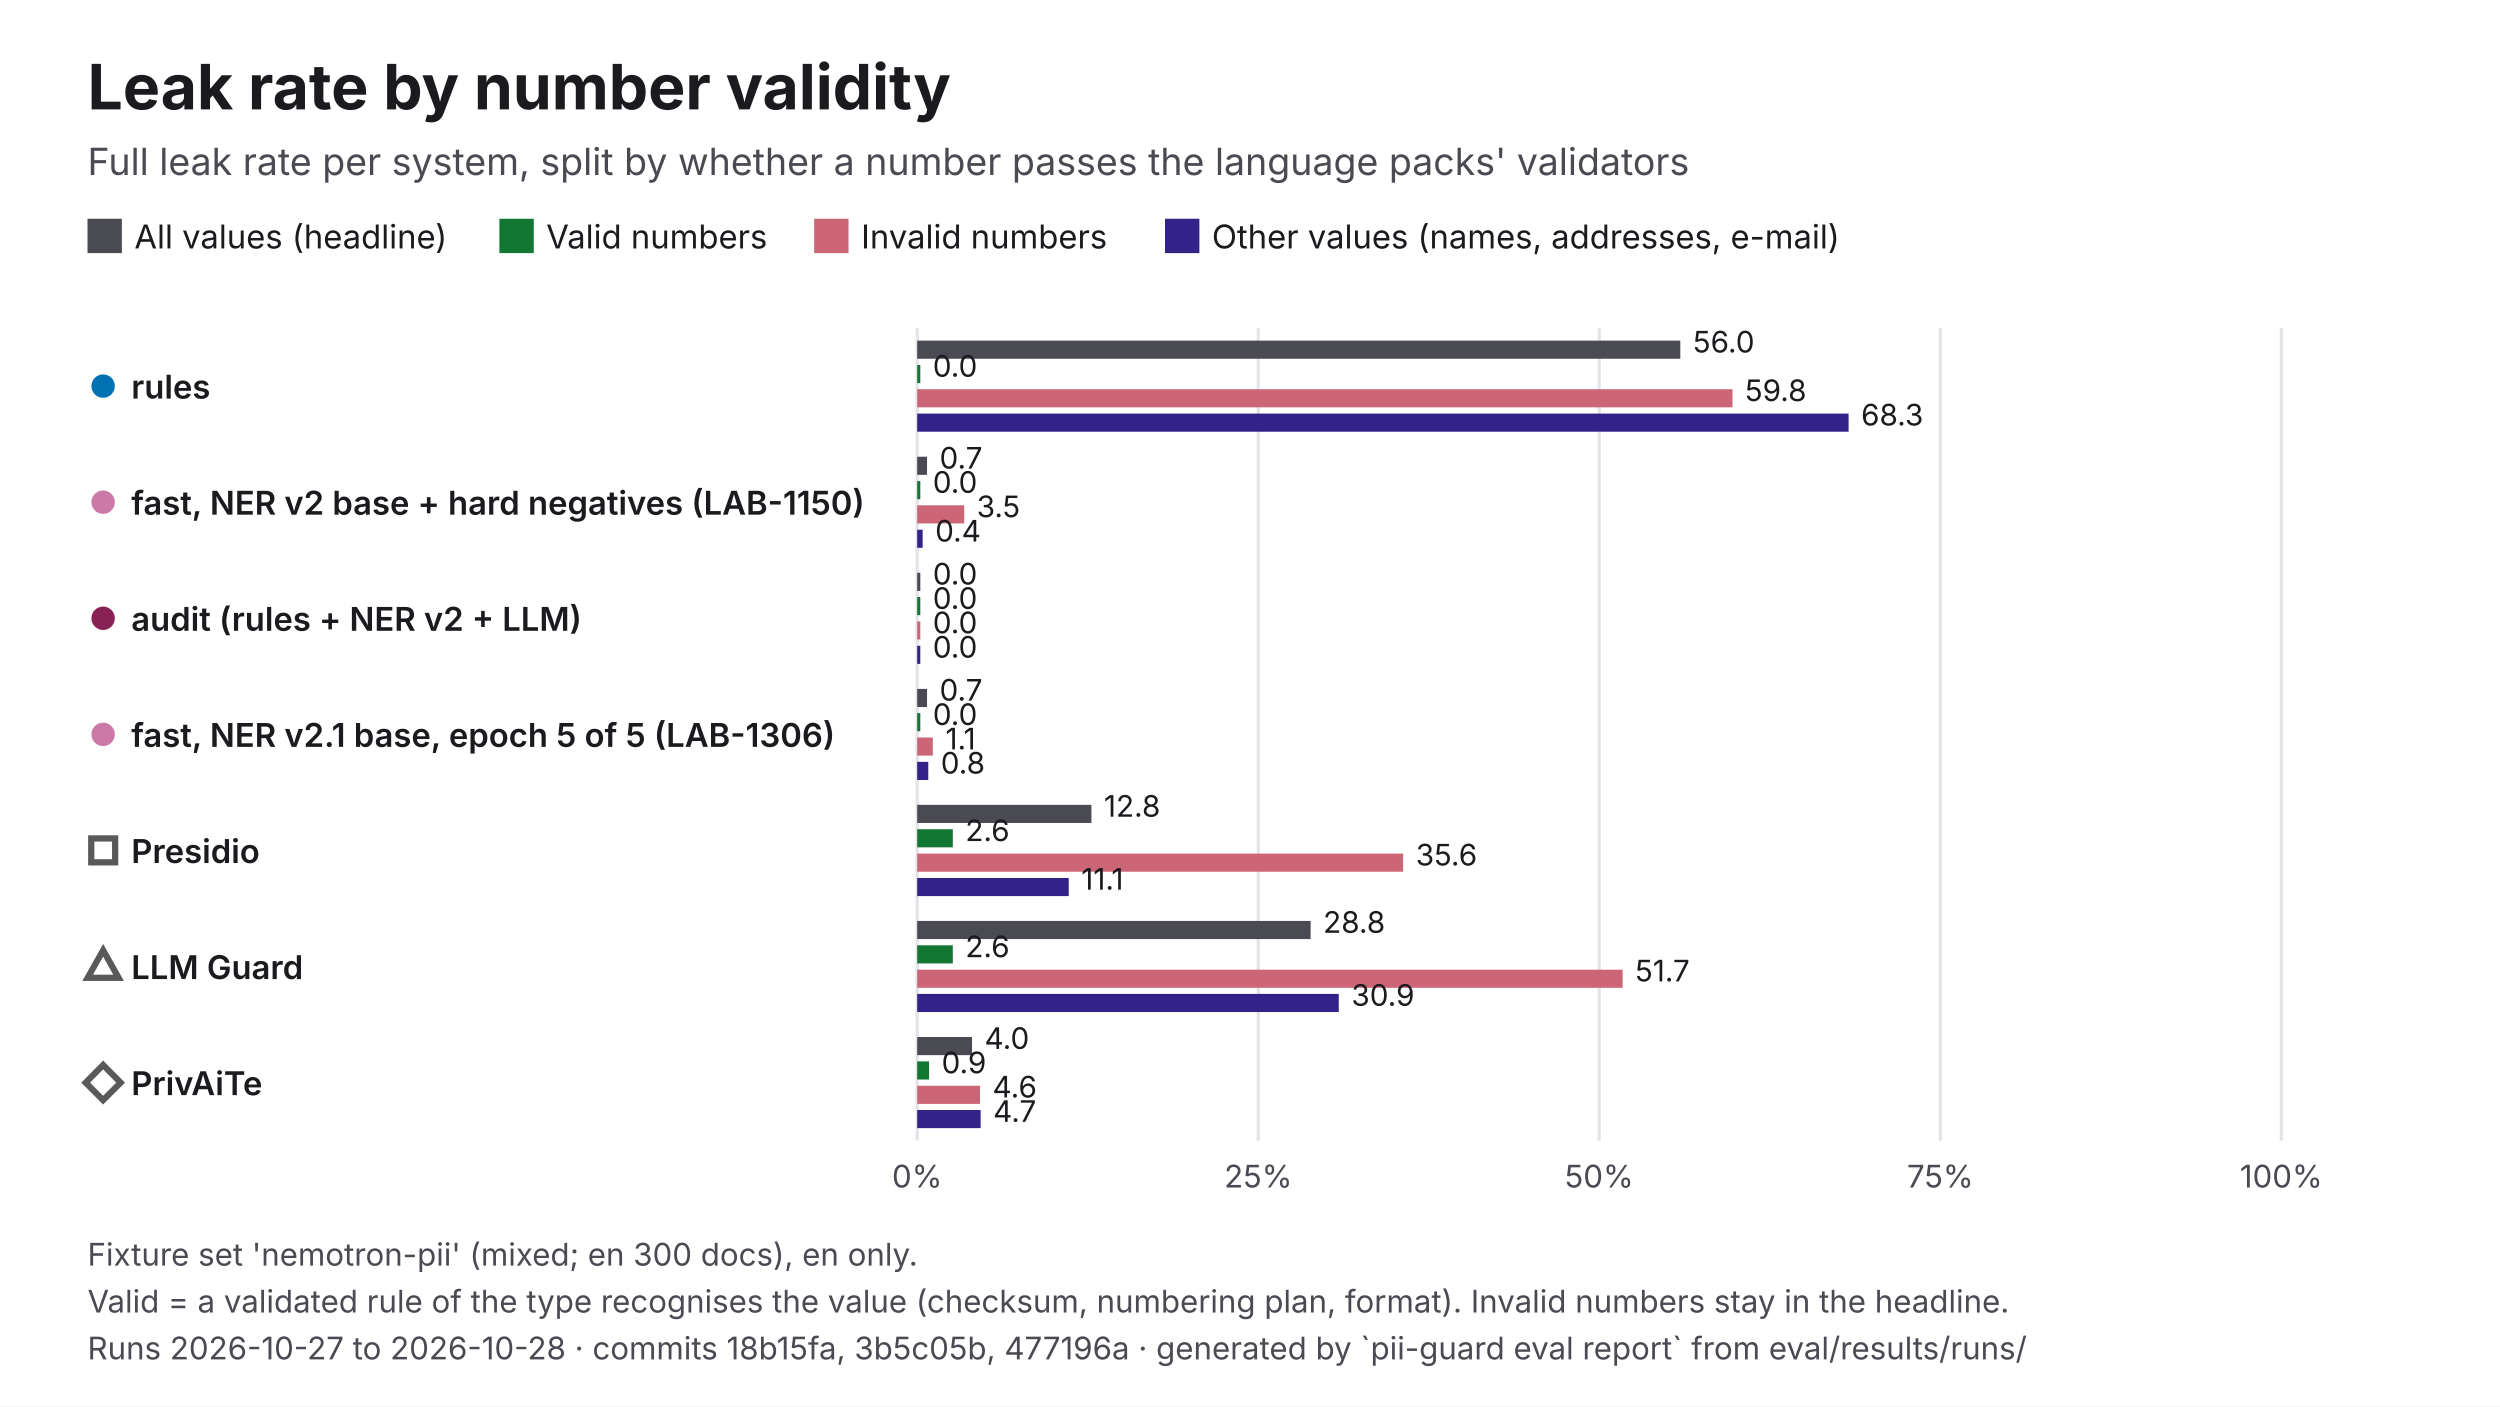
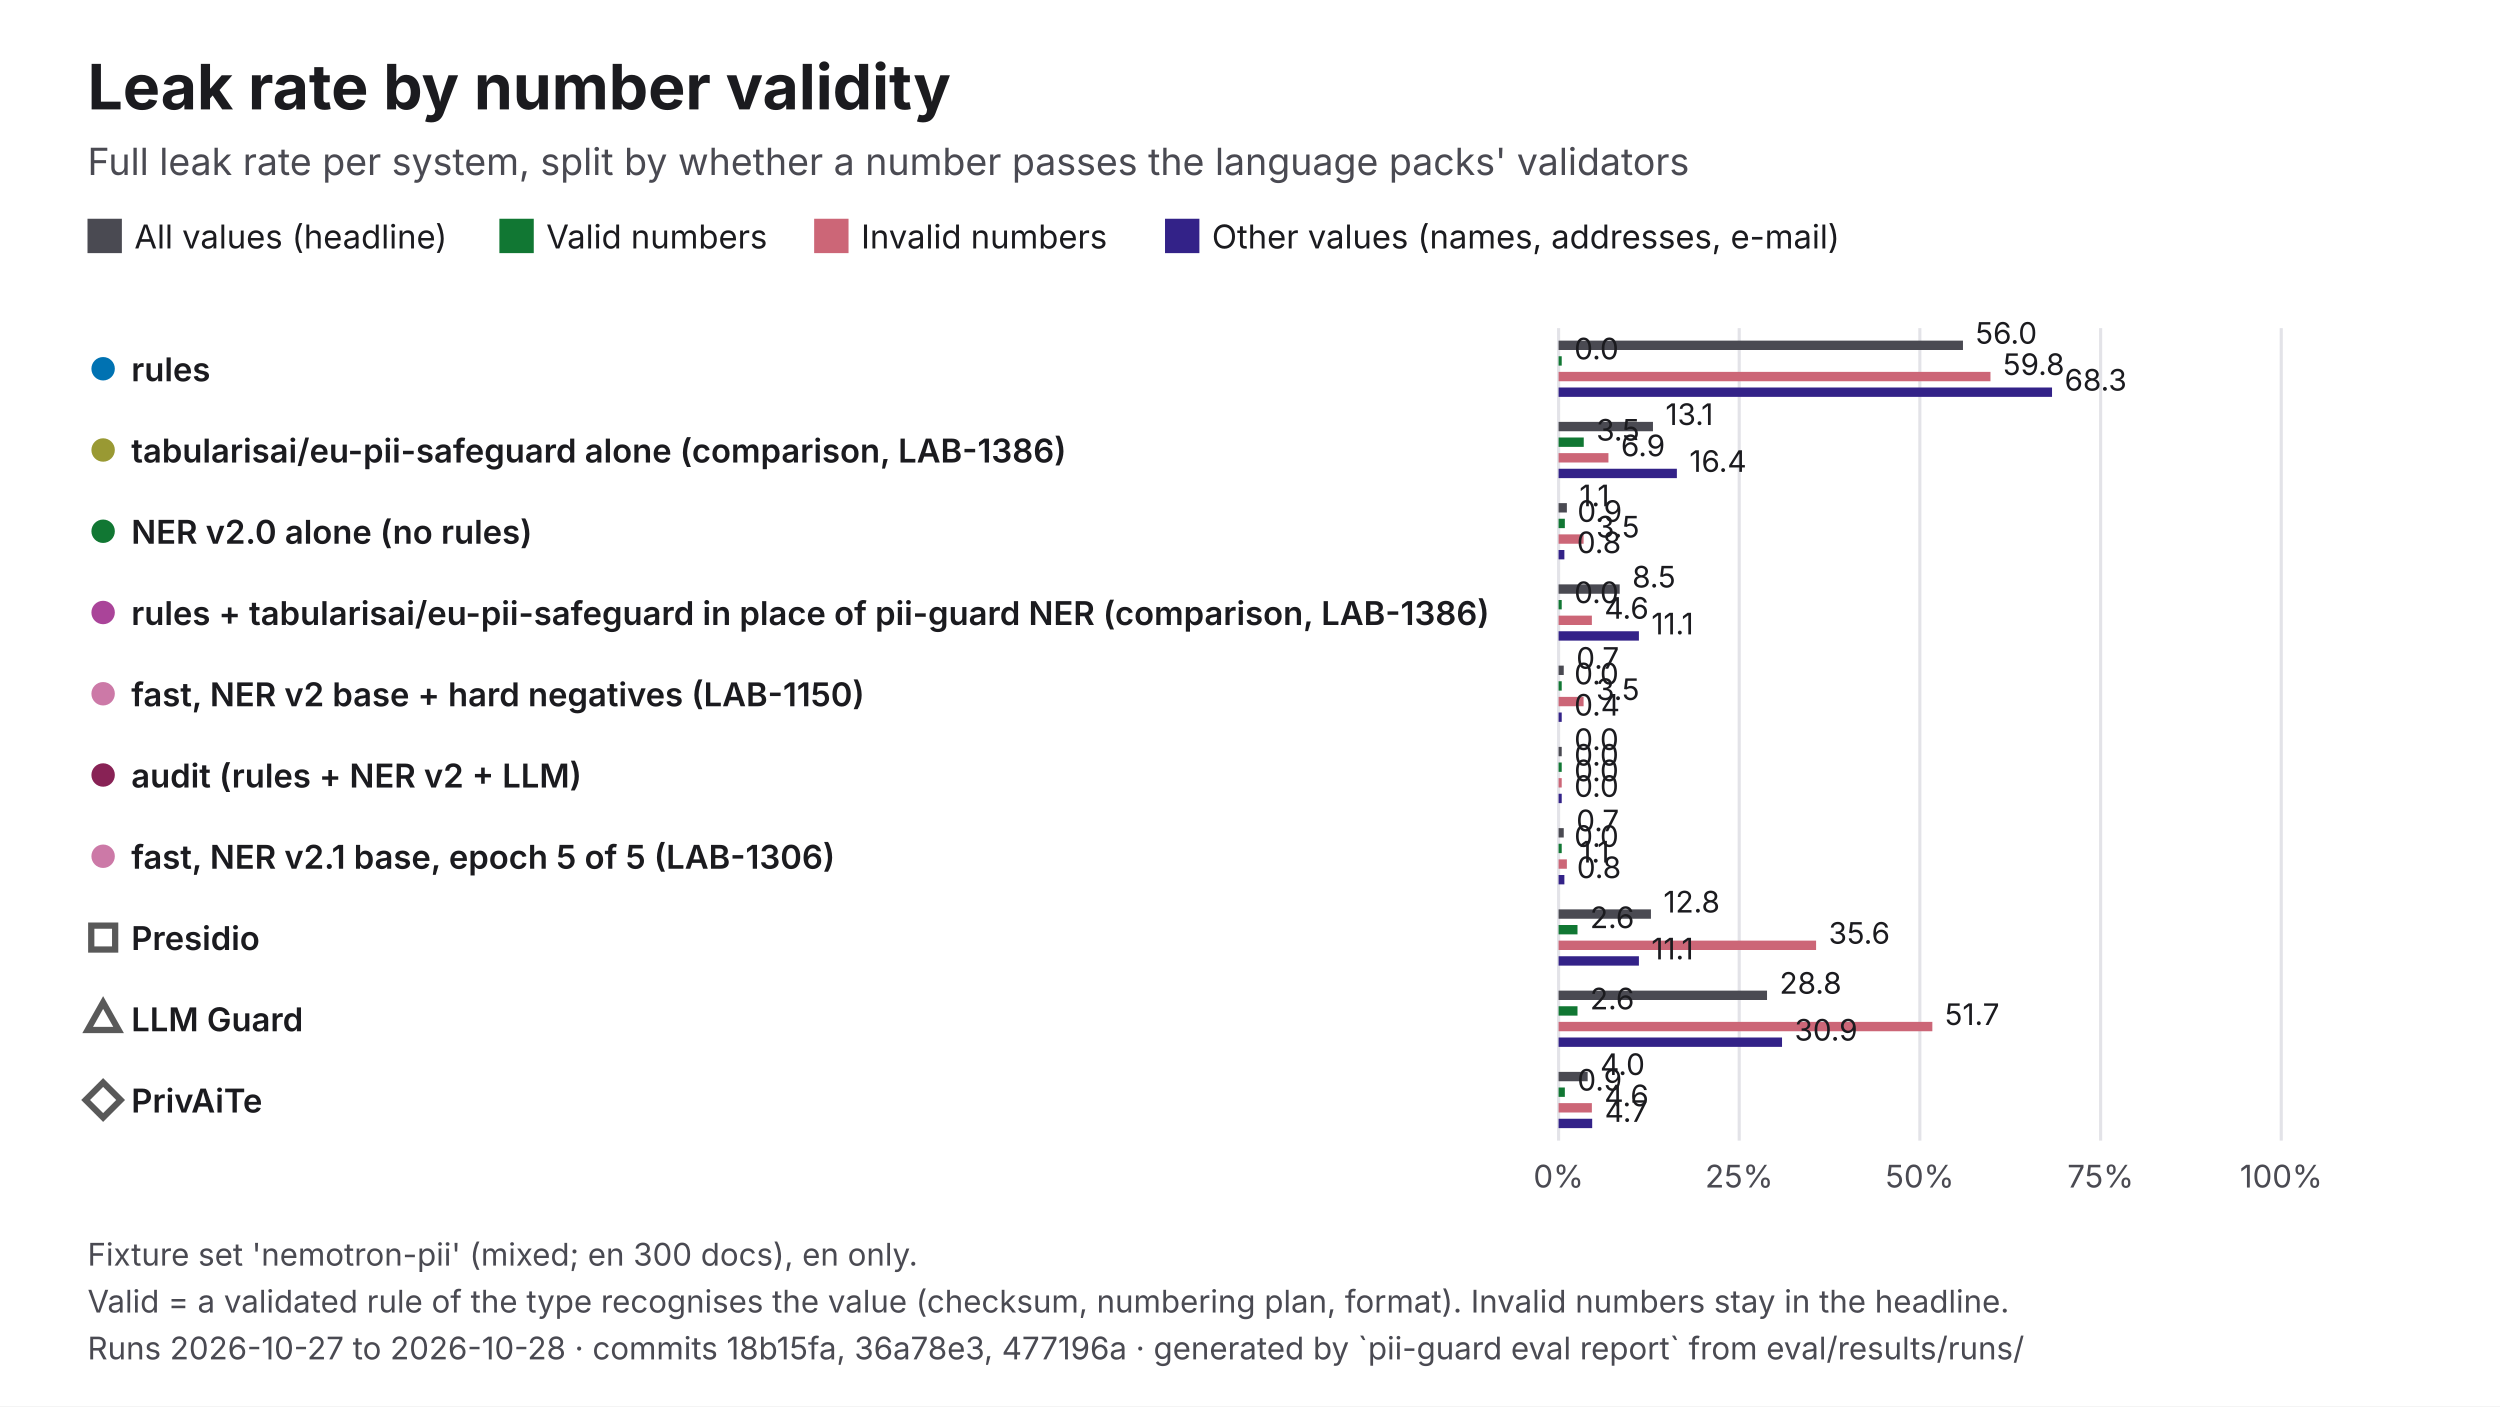
<svg xmlns="http://www.w3.org/2000/svg" viewBox="0 0 1600 900" width="1600" height="900" role="img" aria-labelledby="t d" font-family="Inter, 'Helvetica Neue', Helvetica, Arial, sans-serif">
  <rect width="1600" height="900" fill="#FFFFFF" />
  <text x="56" y="70" font-size="40" fill="#1B1B1F" font-weight="700">Leak rate by number validity</text>
  <text x="56" y="112" font-size="24" fill="#4A4A52">Full leak rate per system, split by whether a number passes the language packs' validators</text>
  <rect x="56" y="140" width="22" height="22" fill="#4A4A52" />
  <text x="86" y="159" font-size="21" fill="#1B1B1F">All values (headline)</text>
  <rect x="319.61" y="140" width="22" height="22" fill="#117733" />
  <text x="349.6" y="159" font-size="21" fill="#1B1B1F">Valid numbers</text>
  <rect x="521.06" y="140" width="22" height="22" fill="#CC6677" />
  <text x="551.1" y="159" font-size="21" fill="#1B1B1F">Invalid numbers</text>
  <rect x="745.61" y="140" width="22" height="22" fill="#332288" />
  <text x="775.6" y="159" font-size="21" fill="#1B1B1F">Other values (names, addresses, e-mail)</text>
-   <line x1="587" y1="210" x2="587" y2="730" stroke="#E3E3E8" stroke-width="2" />
-   <text x="587" y="760" font-size="20" fill="#4A4A52" text-anchor="middle">0%</text>
-   <line x1="805.3" y1="210" x2="805.3" y2="730" stroke="#E3E3E8" stroke-width="2" />
-   <text x="805.3" y="760" font-size="20" fill="#4A4A52" text-anchor="middle">25%</text>
-   <line x1="1023.5" y1="210" x2="1023.5" y2="730" stroke="#E3E3E8" stroke-width="2" />
-   <text x="1023.5" y="760" font-size="20" fill="#4A4A52" text-anchor="middle">50%</text>
-   <line x1="1241.8" y1="210" x2="1241.8" y2="730" stroke="#E3E3E8" stroke-width="2" />
-   <text x="1241.8" y="760" font-size="20" fill="#4A4A52" text-anchor="middle">75%</text>
+   <line x1="997.5" y1="210" x2="997.5" y2="730" stroke="#E3E3E8" stroke-width="2" />
+   <text x="997.5" y="760" font-size="20" fill="#4A4A52" text-anchor="middle">0%</text>
+   <line x1="1113.1" y1="210" x2="1113.1" y2="730" stroke="#E3E3E8" stroke-width="2" />
+   <text x="1113.1" y="760" font-size="20" fill="#4A4A52" text-anchor="middle">25%</text>
+   <line x1="1228.7" y1="210" x2="1228.7" y2="730" stroke="#E3E3E8" stroke-width="2" />
+   <text x="1228.7" y="760" font-size="20" fill="#4A4A52" text-anchor="middle">50%</text>
+   <line x1="1344.4" y1="210" x2="1344.4" y2="730" stroke="#E3E3E8" stroke-width="2" />
+   <text x="1344.4" y="760" font-size="20" fill="#4A4A52" text-anchor="middle">75%</text>
  <line x1="1460" y1="210" x2="1460" y2="730" stroke="#E3E3E8" stroke-width="2" />
  <text x="1460" y="760" font-size="20" fill="#4A4A52" text-anchor="middle">100%</text>
-   <circle cx="66" cy="247.1" r="9" fill="#0072B2" stroke="#FFFFFF" stroke-width="3" />
-   <text x="84" y="255.1" font-size="21" fill="#1B1B1F" font-weight="600">rules</text>
-   <rect x="587" y="218" width="488.4" height="11.6" fill="#4A4A52" />
-   <text x="1083.5" y="225.6" font-size="19" fill="#1B1B1F">56.0</text>
-   <rect x="587" y="233.6" width="2" height="11.6" fill="#117733" />
-   <text x="597" y="241.1" font-size="19" fill="#1B1B1F">0.0</text>
-   <rect x="587" y="249.1" width="521.8" height="11.6" fill="#CC6677" />
-   <text x="1116.8" y="256.7" font-size="19" fill="#1B1B1F">59.8</text>
-   <rect x="587" y="264.7" width="596.1" height="11.6" fill="#332288" />
-   <text x="1191.1" y="272.3" font-size="19" fill="#1B1B1F">68.3</text>
-   <circle cx="66" cy="321.4" r="9" fill="#CC79A7" stroke="#FFFFFF" stroke-width="3" />
-   <text x="84" y="329.4" font-size="21" fill="#1B1B1F" font-weight="600">fast, NER v2 base + hard negatives (LAB-1150)</text>
-   <rect x="587" y="292.3" width="6.3" height="11.6" fill="#4A4A52" />
-   <text x="601.3" y="299.9" font-size="19" fill="#1B1B1F">0.7</text>
-   <rect x="587" y="307.9" width="2" height="11.6" fill="#117733" />
-   <text x="597" y="315.4" font-size="19" fill="#1B1B1F">0.0</text>
-   <rect x="587" y="323.4" width="30.1" height="11.6" fill="#CC6677" />
-   <text x="625.1" y="331" font-size="19" fill="#1B1B1F">3.5</text>
-   <rect x="587" y="339" width="3.5" height="11.6" fill="#332288" />
-   <text x="598.5" y="346.6" font-size="19" fill="#1B1B1F">0.4</text>
-   <circle cx="66" cy="395.7" r="9" fill="#882255" stroke="#FFFFFF" stroke-width="3" />
-   <text x="84" y="403.7" font-size="21" fill="#1B1B1F" font-weight="600">audit (rules + NER v2 + LLM)</text>
-   <rect x="587" y="366.6" width="2" height="11.6" fill="#4A4A52" />
-   <text x="597" y="374.1" font-size="19" fill="#1B1B1F">0.0</text>
-   <rect x="587" y="382.1" width="2" height="11.6" fill="#117733" />
-   <text x="597" y="389.7" font-size="19" fill="#1B1B1F">0.0</text>
-   <rect x="587" y="397.7" width="2" height="11.6" fill="#CC6677" />
-   <text x="597" y="405.3" font-size="19" fill="#1B1B1F">0.0</text>
-   <rect x="587" y="413.3" width="2" height="11.6" fill="#332288" />
-   <text x="597" y="420.9" font-size="19" fill="#1B1B1F">0.0</text>
-   <circle cx="66" cy="470" r="9" fill="#CC79A7" stroke="#FFFFFF" stroke-width="3" />
-   <text x="84" y="478" font-size="21" fill="#1B1B1F" font-weight="600">fast, NER v2.1 base, epoch 5 of 5 (LAB-1306)</text>
-   <rect x="587" y="440.9" width="6.3" height="11.6" fill="#4A4A52" />
-   <text x="601.3" y="448.4" font-size="19" fill="#1B1B1F">0.7</text>
-   <rect x="587" y="456.4" width="2" height="11.6" fill="#117733" />
-   <text x="597" y="464" font-size="19" fill="#1B1B1F">0.0</text>
-   <rect x="587" y="472" width="10" height="11.6" fill="#CC6677" />
-   <text x="605.1" y="479.6" font-size="19" fill="#1B1B1F">1.1</text>
-   <rect x="587" y="487.6" width="7.1" height="11.6" fill="#332288" />
-   <text x="602.1" y="495.1" font-size="19" fill="#1B1B1F">0.8</text>
-   <rect x="58.4" y="536.6" width="15.3" height="15.3" fill="#FFFFFF" stroke="#595959" stroke-width="4" />
-   <text x="84" y="552.3" font-size="21" fill="#1B1B1F" font-weight="600">Presidio</text>
-   <rect x="587" y="515.1" width="111.5" height="11.6" fill="#4A4A52" />
-   <text x="706.5" y="522.7" font-size="19" fill="#1B1B1F">12.8</text>
-   <rect x="587" y="530.7" width="22.8" height="11.6" fill="#117733" />
-   <text x="617.8" y="538.3" font-size="19" fill="#1B1B1F">2.6</text>
-   <rect x="587" y="546.3" width="311" height="11.6" fill="#CC6677" />
-   <text x="906.1" y="553.9" font-size="19" fill="#1B1B1F">35.6</text>
-   <rect x="587" y="561.9" width="97" height="11.6" fill="#332288" />
-   <text x="692" y="569.4" font-size="19" fill="#1B1B1F">11.1</text>
-   <polygon points="66,608.2 75.9,625.8 56.1,625.8" fill="#FFFFFF" stroke="#595959" stroke-width="4" />
-   <text x="84" y="626.6" font-size="21" fill="#1B1B1F" font-weight="600">LLM Guard</text>
-   <rect x="587" y="589.4" width="251.8" height="11.6" fill="#4A4A52" />
-   <text x="846.8" y="597" font-size="19" fill="#1B1B1F">28.8</text>
-   <rect x="587" y="605" width="22.8" height="11.6" fill="#117733" />
-   <text x="617.8" y="612.6" font-size="19" fill="#1B1B1F">2.6</text>
-   <rect x="587" y="620.6" width="451.5" height="11.6" fill="#CC6677" />
-   <text x="1046.5" y="628.1" font-size="19" fill="#1B1B1F">51.7</text>
-   <rect x="587" y="636.1" width="269.8" height="11.6" fill="#332288" />
-   <text x="864.9" y="643.7" font-size="19" fill="#1B1B1F">30.9</text>
-   <polygon points="66,681.6 77.2,692.9 66,704.1 54.8,692.9" fill="#FFFFFF" stroke="#595959" stroke-width="4" />
-   <text x="84" y="700.9" font-size="21" fill="#1B1B1F" font-weight="600">PrivAiTe</text>
-   <rect x="587" y="663.7" width="35.1" height="11.6" fill="#4A4A52" />
-   <text x="630.1" y="671.3" font-size="19" fill="#1B1B1F">4.0</text>
-   <rect x="587" y="679.3" width="7.6" height="11.6" fill="#117733" />
-   <text x="602.6" y="686.9" font-size="19" fill="#1B1B1F">0.9</text>
-   <rect x="587" y="694.9" width="40.2" height="11.6" fill="#CC6677" />
-   <text x="635.2" y="702.4" font-size="19" fill="#1B1B1F">4.6</text>
-   <rect x="587" y="710.4" width="40.6" height="11.6" fill="#332288" />
-   <text x="635.6" y="718" font-size="19" fill="#1B1B1F">4.7</text>
+   <circle cx="66" cy="236" r="9" fill="#0072B2" stroke="#FFFFFF" stroke-width="3" />
+   <text x="84" y="244" font-size="21" fill="#1B1B1F" font-weight="600">rules</text>
+   <rect x="997.5" y="218" width="258.8" height="6" fill="#4A4A52" />
+   <text x="1264.3" y="220" font-size="19" fill="#1B1B1F">56.0</text>
+   <rect x="997.5" y="228" width="2" height="6" fill="#117733" />
+   <text x="1007.5" y="230" font-size="19" fill="#1B1B1F">0.0</text>
+   <rect x="997.5" y="238" width="276.4" height="6" fill="#CC6677" />
+   <text x="1281.9" y="240" font-size="19" fill="#1B1B1F">59.8</text>
+   <rect x="997.5" y="248" width="315.8" height="6" fill="#332288" />
+   <text x="1321.3" y="250" font-size="19" fill="#1B1B1F">68.3</text>
+   <circle cx="66" cy="288" r="9" fill="#999933" stroke="#FFFFFF" stroke-width="3" />
+   <text x="84" y="296" font-size="21" fill="#1B1B1F" font-weight="600">tabularisai/eu-pii-safeguard alone (comparison, LAB-1386)</text>
+   <rect x="997.5" y="270" width="60.4" height="6" fill="#4A4A52" />
+   <text x="1065.9" y="272" font-size="19" fill="#1B1B1F">13.1</text>
+   <rect x="997.5" y="280" width="16.1" height="6" fill="#117733" />
+   <text x="1021.6" y="282" font-size="19" fill="#1B1B1F">3.5</text>
+   <rect x="997.5" y="290" width="31.9" height="6" fill="#CC6677" />
+   <text x="1037.4" y="292" font-size="19" fill="#1B1B1F">6.9</text>
+   <rect x="997.5" y="300" width="75.7" height="6" fill="#332288" />
+   <text x="1081.2" y="302" font-size="19" fill="#1B1B1F">16.4</text>
+   <circle cx="66" cy="340" r="9" fill="#117733" stroke="#FFFFFF" stroke-width="3" />
+   <text x="84" y="348" font-size="21" fill="#1B1B1F" font-weight="600">NER v2.0 alone (no rules)</text>
+   <rect x="997.5" y="322" width="5.3" height="6" fill="#4A4A52" />
+   <text x="1010.8" y="324" font-size="19" fill="#1B1B1F">1.1</text>
+   <rect x="997.5" y="332" width="4" height="6" fill="#117733" />
+   <text x="1009.5" y="334" font-size="19" fill="#1B1B1F">0.9</text>
+   <rect x="997.5" y="342" width="16" height="6" fill="#CC6677" />
+   <text x="1021.5" y="344" font-size="19" fill="#1B1B1F">3.5</text>
+   <rect x="997.5" y="352" width="3.7" height="6" fill="#332288" />
+   <text x="1009.2" y="354" font-size="19" fill="#1B1B1F">0.8</text>
+   <circle cx="66" cy="392" r="9" fill="#AA4499" stroke="#FFFFFF" stroke-width="3" />
+   <text x="84" y="400" font-size="21" fill="#1B1B1F" font-weight="600">rules + tabularisai/eu-pii-safeguard in place of pii-guard NER (comparison, LAB-1386)</text>
+   <rect x="997.5" y="374" width="39.1" height="6" fill="#4A4A52" />
+   <text x="1044.6" y="376" font-size="19" fill="#1B1B1F">8.5</text>
+   <rect x="997.5" y="384" width="2" height="6" fill="#117733" />
+   <text x="1007.5" y="386" font-size="19" fill="#1B1B1F">0.0</text>
+   <rect x="997.5" y="394" width="21.3" height="6" fill="#CC6677" />
+   <text x="1026.8" y="396" font-size="19" fill="#1B1B1F">4.6</text>
+   <rect x="997.5" y="404" width="51.4" height="6" fill="#332288" />
+   <text x="1056.9" y="406" font-size="19" fill="#1B1B1F">11.1</text>
+   <circle cx="66" cy="444" r="9" fill="#CC79A7" stroke="#FFFFFF" stroke-width="3" />
+   <text x="84" y="452" font-size="21" fill="#1B1B1F" font-weight="600">fast, NER v2 base + hard negatives (LAB-1150)</text>
+   <rect x="997.5" y="426" width="3.3" height="6" fill="#4A4A52" />
+   <text x="1008.8" y="428" font-size="19" fill="#1B1B1F">0.7</text>
+   <rect x="997.5" y="436" width="2" height="6" fill="#117733" />
+   <text x="1007.5" y="438" font-size="19" fill="#1B1B1F">0.0</text>
+   <rect x="997.5" y="446" width="16" height="6" fill="#CC6677" />
+   <text x="1021.5" y="448" font-size="19" fill="#1B1B1F">3.5</text>
+   <rect x="997.5" y="456" width="2" height="6" fill="#332288" />
+   <text x="1007.5" y="458" font-size="19" fill="#1B1B1F">0.4</text>
+   <circle cx="66" cy="496" r="9" fill="#882255" stroke="#FFFFFF" stroke-width="3" />
+   <text x="84" y="504" font-size="21" fill="#1B1B1F" font-weight="600">audit (rules + NER v2 + LLM)</text>
+   <rect x="997.5" y="478" width="2" height="6" fill="#4A4A52" />
+   <text x="1007.5" y="480" font-size="19" fill="#1B1B1F">0.0</text>
+   <rect x="997.5" y="488" width="2" height="6" fill="#117733" />
+   <text x="1007.5" y="490" font-size="19" fill="#1B1B1F">0.0</text>
+   <rect x="997.5" y="498" width="2" height="6" fill="#CC6677" />
+   <text x="1007.5" y="500" font-size="19" fill="#1B1B1F">0.0</text>
+   <rect x="997.5" y="508" width="2" height="6" fill="#332288" />
+   <text x="1007.5" y="510" font-size="19" fill="#1B1B1F">0.0</text>
+   <circle cx="66" cy="548" r="9" fill="#CC79A7" stroke="#FFFFFF" stroke-width="3" />
+   <text x="84" y="556" font-size="21" fill="#1B1B1F" font-weight="600">fast, NER v2.1 base, epoch 5 of 5 (LAB-1306)</text>
+   <rect x="997.5" y="530" width="3.3" height="6" fill="#4A4A52" />
+   <text x="1008.8" y="532" font-size="19" fill="#1B1B1F">0.7</text>
+   <rect x="997.5" y="540" width="2" height="6" fill="#117733" />
+   <text x="1007.5" y="542" font-size="19" fill="#1B1B1F">0.0</text>
+   <rect x="997.5" y="550" width="5.3" height="6" fill="#CC6677" />
+   <text x="1010.8" y="552" font-size="19" fill="#1B1B1F">1.1</text>
+   <rect x="997.5" y="560" width="3.7" height="6" fill="#332288" />
+   <text x="1009.2" y="562" font-size="19" fill="#1B1B1F">0.8</text>
+   <rect x="58.4" y="592.4" width="15.3" height="15.3" fill="#FFFFFF" stroke="#595959" stroke-width="4" />
+   <text x="84" y="608" font-size="21" fill="#1B1B1F" font-weight="600">Presidio</text>
+   <rect x="997.5" y="582" width="59.1" height="6" fill="#4A4A52" />
+   <text x="1064.6" y="584" font-size="19" fill="#1B1B1F">12.8</text>
+   <rect x="997.5" y="592" width="12.1" height="6" fill="#117733" />
+   <text x="1017.6" y="594" font-size="19" fill="#1B1B1F">2.6</text>
+   <rect x="997.5" y="602" width="164.8" height="6" fill="#CC6677" />
+   <text x="1170.3" y="604" font-size="19" fill="#1B1B1F">35.6</text>
+   <rect x="997.5" y="612" width="51.4" height="6" fill="#332288" />
+   <text x="1056.9" y="614" font-size="19" fill="#1B1B1F">11.1</text>
+   <polygon points="66,641.6 75.9,659.2 56.1,659.2" fill="#FFFFFF" stroke="#595959" stroke-width="4" />
+   <text x="84" y="660" font-size="21" fill="#1B1B1F" font-weight="600">LLM Guard</text>
+   <rect x="997.5" y="634" width="133.4" height="6" fill="#4A4A52" />
+   <text x="1138.9" y="636" font-size="19" fill="#1B1B1F">28.8</text>
+   <rect x="997.5" y="644" width="12.1" height="6" fill="#117733" />
+   <text x="1017.6" y="646" font-size="19" fill="#1B1B1F">2.6</text>
+   <rect x="997.5" y="654" width="239.2" height="6" fill="#CC6677" />
+   <text x="1244.7" y="656" font-size="19" fill="#1B1B1F">51.7</text>
+   <rect x="997.5" y="664" width="143" height="6" fill="#332288" />
+   <text x="1148.5" y="666" font-size="19" fill="#1B1B1F">30.9</text>
+   <polygon points="66,692.8 77.2,704 66,715.2 54.8,704" fill="#FFFFFF" stroke="#595959" stroke-width="4" />
+   <text x="84" y="712" font-size="21" fill="#1B1B1F" font-weight="600">PrivAiTe</text>
+   <rect x="997.5" y="686" width="18.6" height="6" fill="#4A4A52" />
+   <text x="1024.1" y="688" font-size="19" fill="#1B1B1F">4.0</text>
+   <rect x="997.5" y="696" width="4" height="6" fill="#117733" />
+   <text x="1009.5" y="698" font-size="19" fill="#1B1B1F">0.9</text>
+   <rect x="997.5" y="706" width="21.3" height="6" fill="#CC6677" />
+   <text x="1026.8" y="708" font-size="19" fill="#1B1B1F">4.6</text>
+   <rect x="997.5" y="716" width="21.5" height="6" fill="#332288" />
+   <text x="1027" y="718" font-size="19" fill="#1B1B1F">4.7</text>
  <text x="56" y="810" font-size="20" fill="#4A4A52">Fixture set 'nemotron-pii' (mixed; en 300 docs), en only.</text>
  <text x="56" y="840" font-size="20" fill="#4A4A52">Valid = a validated rule of the type recognises the value (checksum, numbering plan, format). Invalid numbers stay in the headline.</text>
-   <text x="56" y="870" font-size="20" fill="#4A4A52">Runs 2026-10-27 to 2026-10-28 · commits 18b15fa, 3b5c05b, 477196a · generated by `pii-guard eval report` from eval/results/runs/</text>
+   <text x="56" y="870" font-size="20" fill="#4A4A52">Runs 2026-10-27 to 2026-10-28 · commits 18b15fa, 36a78e3, 477196a · generated by `pii-guard eval report` from eval/results/runs/</text>
</svg>
